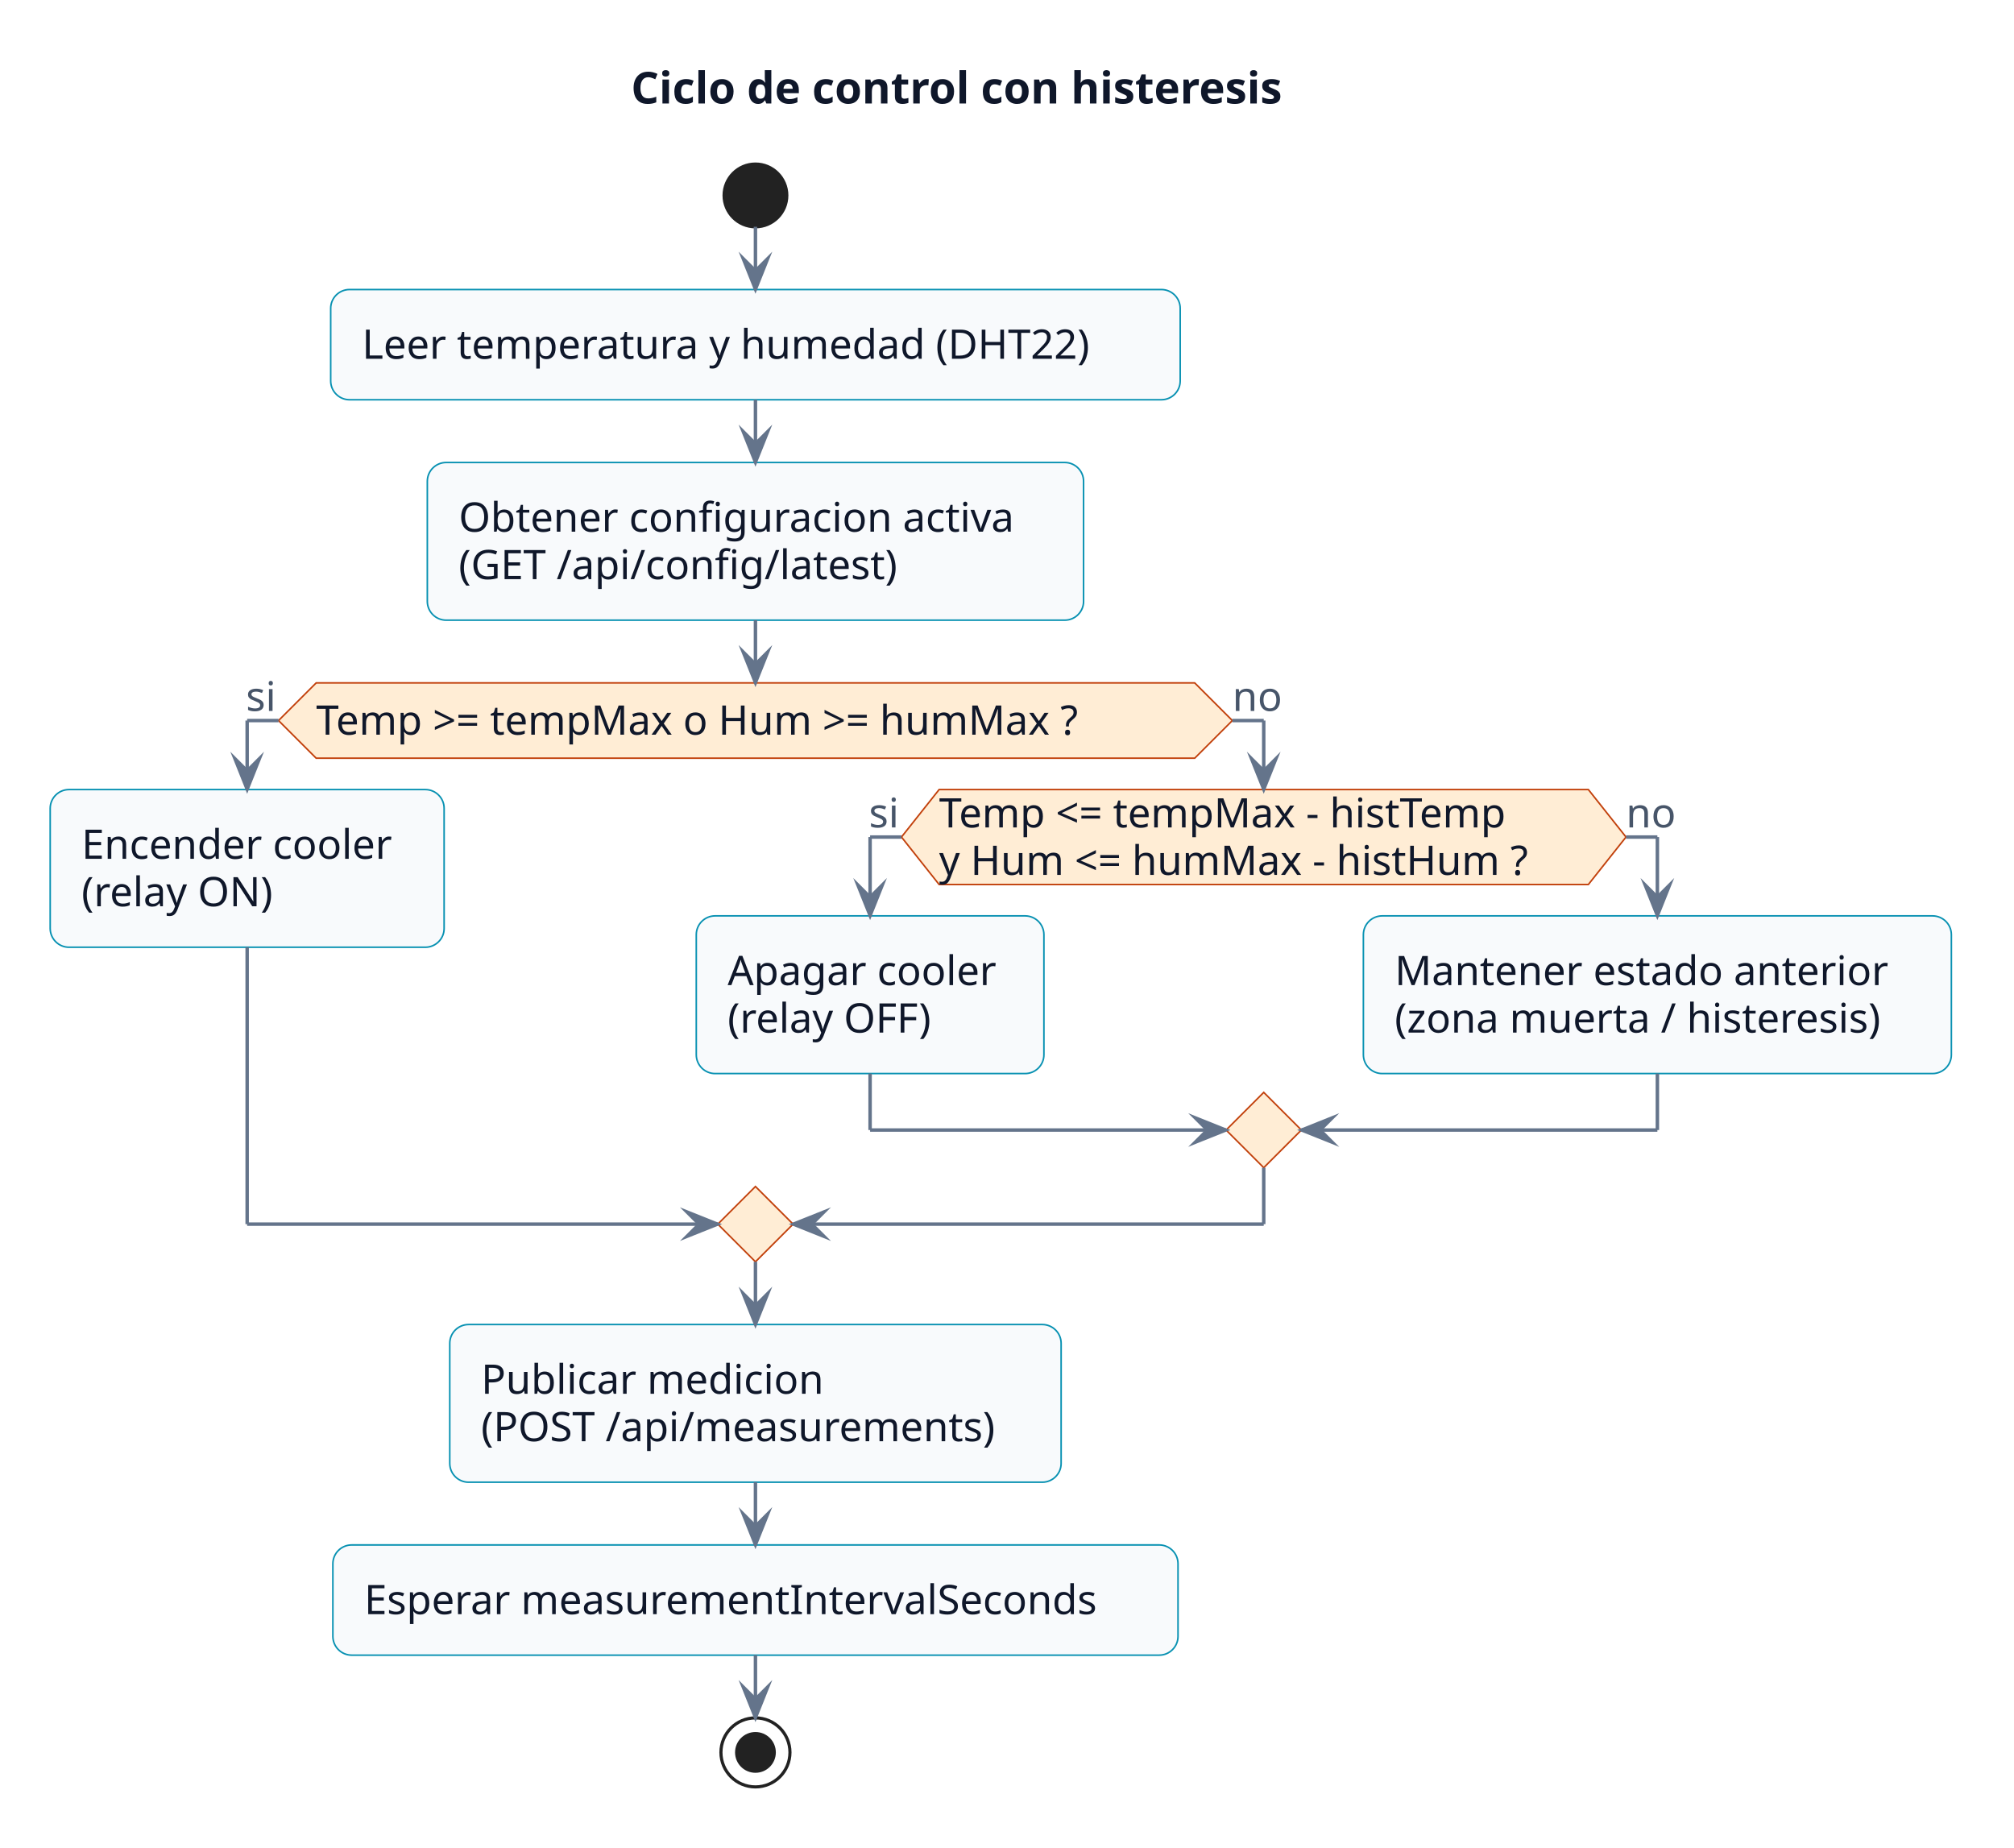
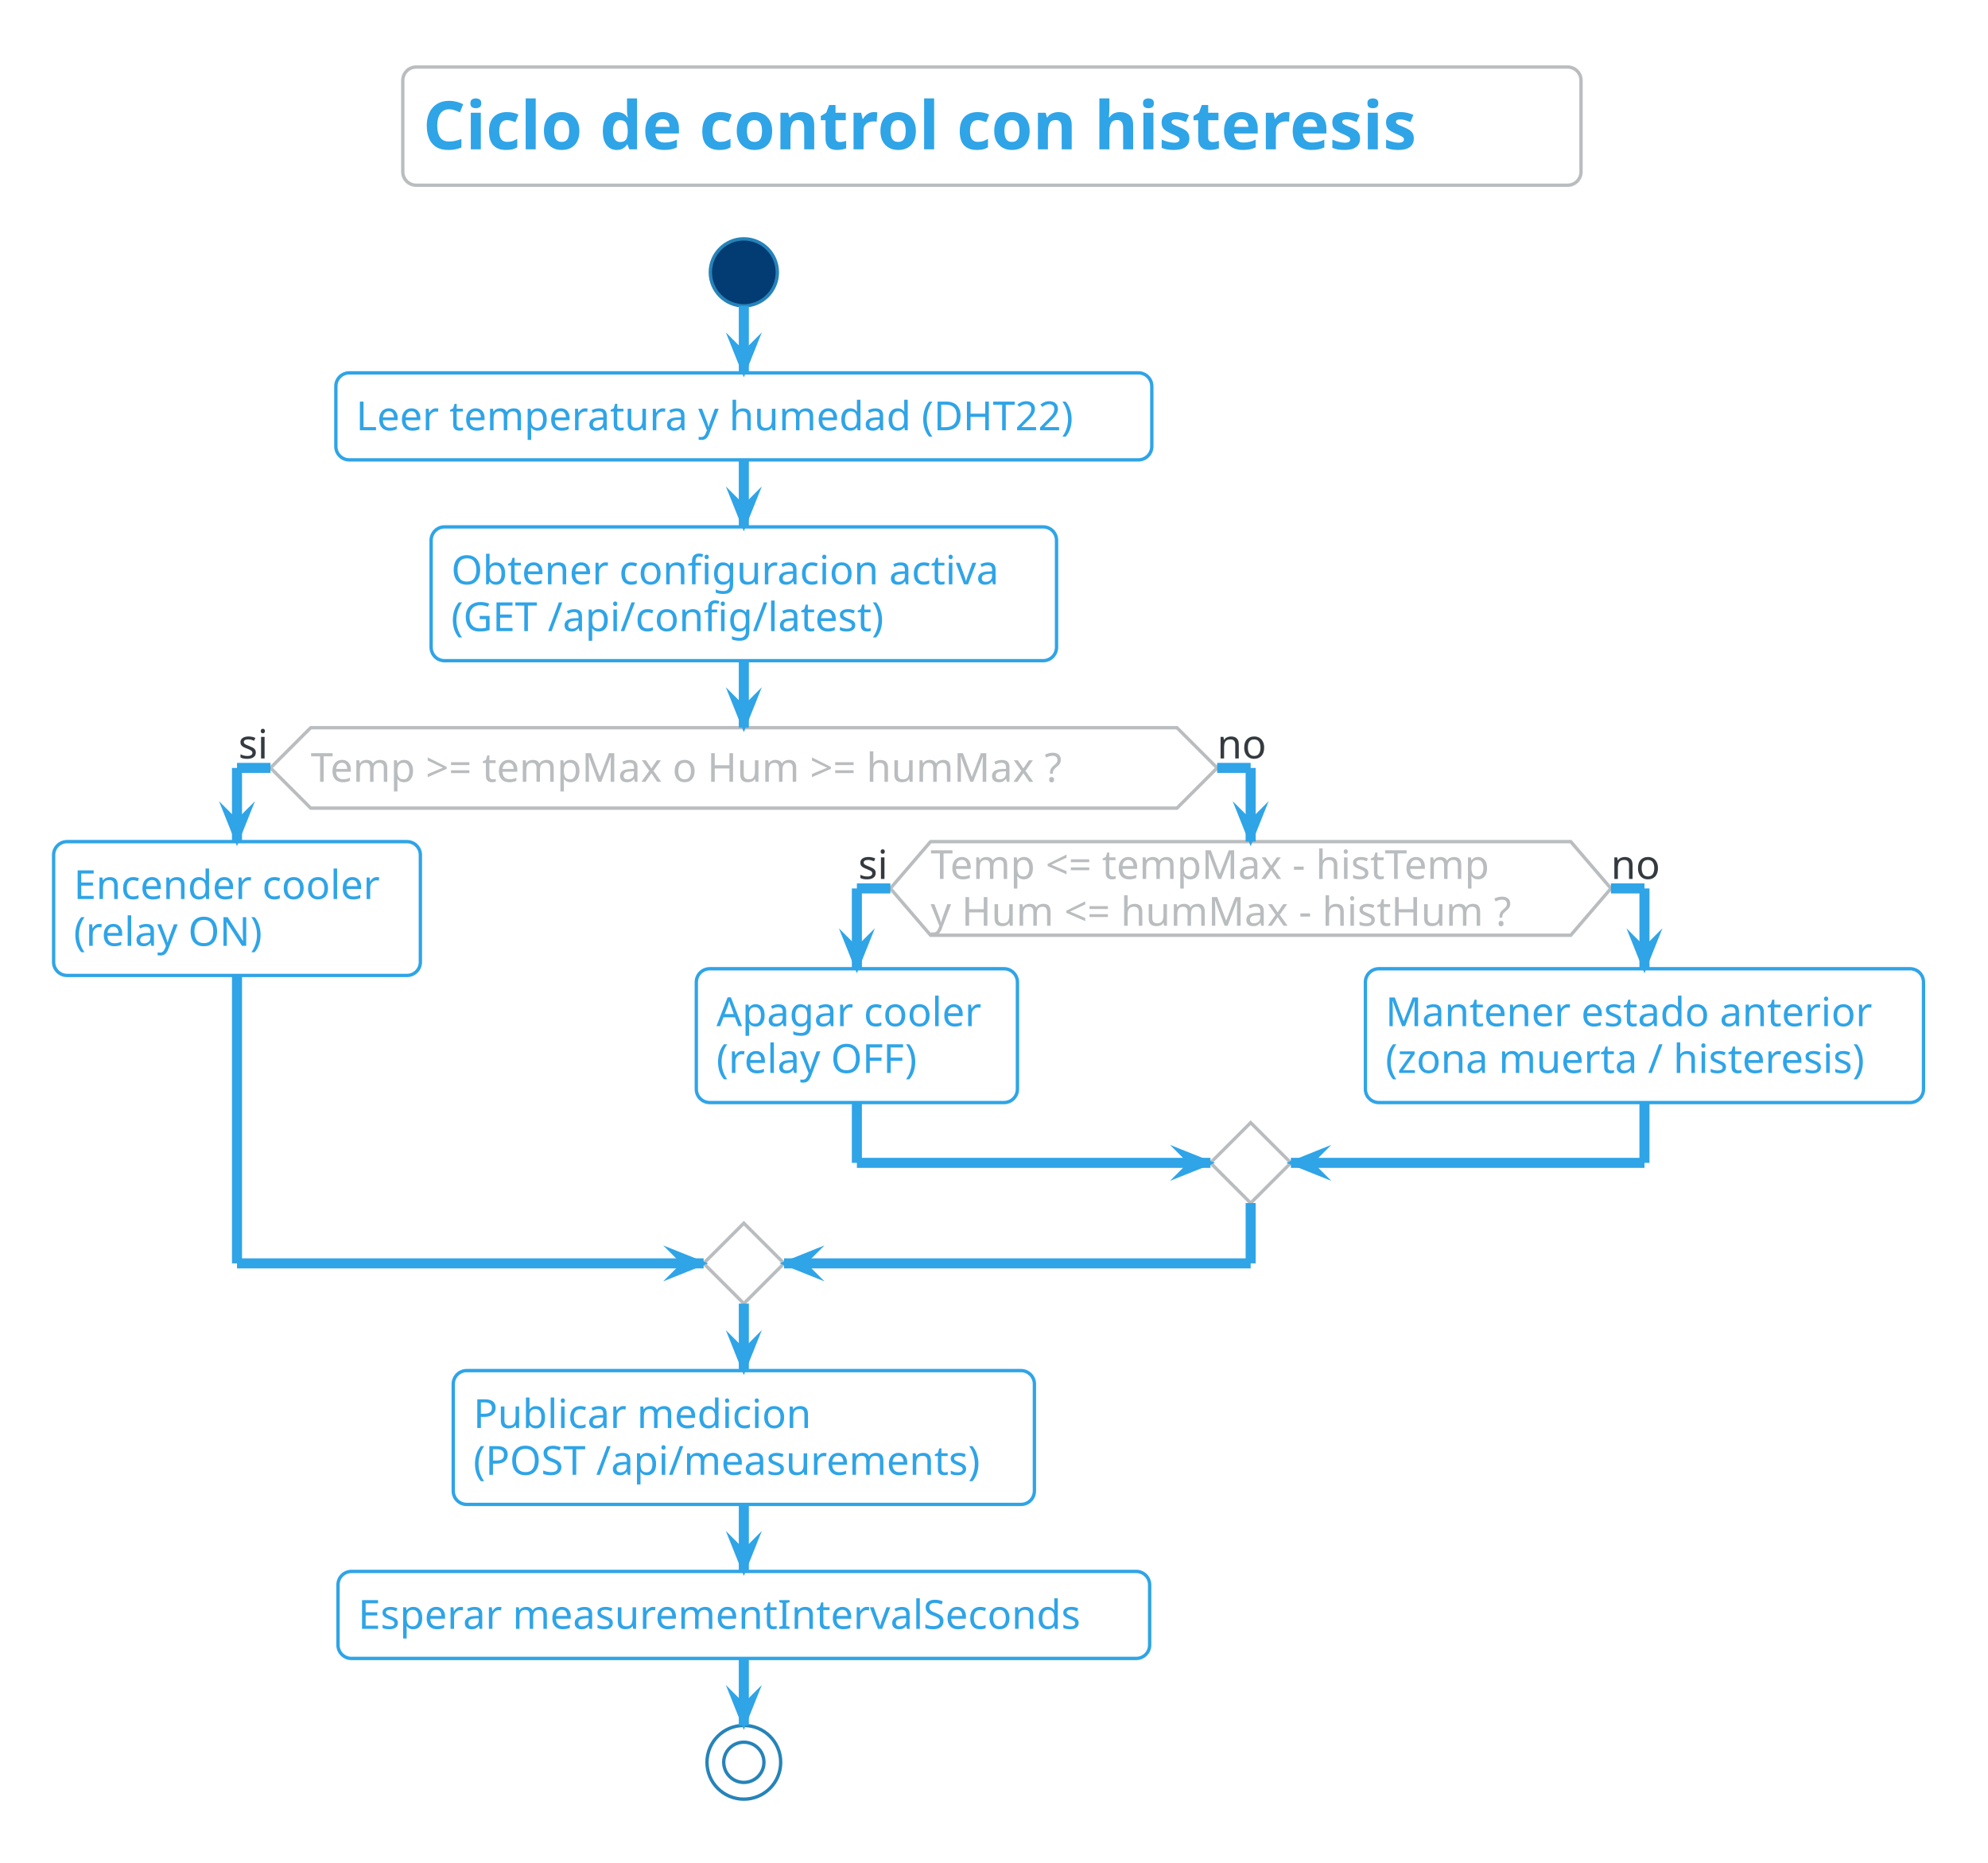
- <svg xmlns="http://www.w3.org/2000/svg" version="1.1" data-diagram-type="ACTIVITY" style="width:642px;height:589px;background:#FFFFFF;" width="642px" height="589px" viewBox="0 0 642 589" zoomAndPan="magnify" preserveAspectRatio="none" contentStyleType="text/css">
+ <svg xmlns="http://www.w3.org/2000/svg" version="1.1" data-diagram-type="ACTIVITY" style="width:618px;height:579px;background:#FFFFFF;" width="618.75px" height="579.167px" viewBox="0 0 618 579" zoomAndPan="magnify" preserveAspectRatio="none" contentStyleType="text/css">
  <defs />
  <g>
-     <g class="title" data-source-line="39">
-       <text x="201.151" y="32.995" fill="#0F172A" font-size="14" lengthAdjust="spacing" textLength="237.733" font-weight="700" font-family="sans-serif">Ciclo de control con histeresis</text>
+     <g class="title" data-source-line="5">
+       <rect x="125.215" y="20.833" width="366.27" height="36.751" fill="none" style="stroke:#BABDBF;stroke-width:1.042;" rx="4.167" ry="4.167" />
+       <text x="131.465" y="46.421" fill="#2FA4E7" font-size="20.833" lengthAdjust="spacing" textLength="353.77" font-weight="700" font-family="'Verdana'">Ciclo de control con histeresis</text>
    </g>
-     <ellipse cx="240.813" cy="62.297" rx="10" ry="10" fill="#222222" style="stroke:#222222;stroke-width:1;" />
-     <rect x="105.415" y="92.297" width="270.796" height="35.133" fill="#F8FAFC" style="stroke:#0891B2;stroke-width:0.5;" rx="6" ry="6" />
-     <text x="115.415" y="114.364" fill="#0F172A" font-size="13" lengthAdjust="spacing" textLength="250.796" font-family="sans-serif">Leer temperatura y humedad (DHT22)</text>
-     <rect x="136.217" y="147.43" width="209.192" height="50.266" fill="#F8FAFC" style="stroke:#0891B2;stroke-width:0.5;" rx="6" ry="6" />
-     <text x="146.217" y="169.497" fill="#0F172A" font-size="13" lengthAdjust="spacing" textLength="189.192" font-family="sans-serif">Obtener configuracion activa</text>
-     <text x="146.217" y="184.629" fill="#0F172A" font-size="13" lengthAdjust="spacing" textLength="149.798" font-family="sans-serif">(GET /api/config/latest)</text>
-     <polygon points="100.787,217.695,380.839,217.695,392.839,229.695,380.839,241.695,100.787,241.695,88.787,229.695,100.787,217.695" fill="#FFEDD5" style="stroke:#C2410C;stroke-width:0.5;stroke-linejoin:miter;stroke-miterlimit:10;" />
-     <text x="100.787" y="234.196" fill="#0F172A" font-size="13" lengthAdjust="spacing" textLength="280.052" font-family="sans-serif">Temp &gt;= tempMax  o  Hum &gt;= humMax ?</text>
-     <text x="78.402" y="226.629" fill="#475569" font-size="13" lengthAdjust="spacing" textLength="10.385" font-family="sans-serif">si</text>
-     <text x="392.839" y="226.629" fill="#475569" font-size="13" lengthAdjust="spacing" textLength="16.193" font-family="sans-serif">no</text>
-     <rect x="16" y="251.695" width="125.574" height="50.266" fill="#F8FAFC" style="stroke:#0891B2;stroke-width:0.5;" rx="6" ry="6" />
-     <text x="26" y="273.762" fill="#0F172A" font-size="13" lengthAdjust="spacing" textLength="105.574" font-family="sans-serif">Encender cooler</text>
-     <text x="26" y="288.895" fill="#0F172A" font-size="13" lengthAdjust="spacing" textLength="66.847" font-family="sans-serif">(relay ON)</text>
-     <polygon points="299.36,251.695,506.319,251.695,518.319,266.828,506.319,281.961,299.36,281.961,287.36,266.828,299.36,251.695" fill="#FFEDD5" style="stroke:#C2410C;stroke-width:0.5;stroke-linejoin:miter;stroke-miterlimit:10;" />
-     <text x="299.36" y="263.762" fill="#0F172A" font-size="13" lengthAdjust="spacing" textLength="201.322" font-family="sans-serif">Temp &lt;= tempMax - histTemp</text>
-     <text x="299.36" y="278.895" fill="#0F172A" font-size="13" lengthAdjust="spacing" textLength="206.959" font-family="sans-serif">y Hum &lt;= humMax - histHum ?</text>
-     <text x="276.975" y="263.762" fill="#475569" font-size="13" lengthAdjust="spacing" textLength="10.385" font-family="sans-serif">si</text>
-     <text x="518.319" y="263.762" fill="#475569" font-size="13" lengthAdjust="spacing" textLength="16.193" font-family="sans-serif">no</text>
-     <rect x="221.952" y="291.961" width="110.816" height="50.266" fill="#F8FAFC" style="stroke:#0891B2;stroke-width:0.5;" rx="6" ry="6" />
-     <text x="231.952" y="314.028" fill="#0F172A" font-size="13" lengthAdjust="spacing" textLength="90.816" font-family="sans-serif">Apagar cooler</text>
-     <text x="231.952" y="329.161" fill="#0F172A" font-size="13" lengthAdjust="spacing" textLength="72.078" font-family="sans-serif">(relay OFF)</text>
-     <rect x="434.603" y="291.961" width="187.432" height="50.266" fill="#F8FAFC" style="stroke:#0891B2;stroke-width:0.5;" rx="6" ry="6" />
-     <text x="444.603" y="314.028" fill="#0F172A" font-size="13" lengthAdjust="spacing" textLength="165.959" font-family="sans-serif">Mantener estado anterior</text>
-     <text x="444.603" y="329.161" fill="#0F172A" font-size="13" lengthAdjust="spacing" textLength="167.432" font-family="sans-serif">(zona muerta / histeresis)</text>
-     <polygon points="402.839,348.227,414.839,360.227,402.839,372.227,390.839,360.227,402.839,348.227" fill="#FFEDD5" style="stroke:#C2410C;stroke-width:0.5;stroke-linejoin:miter;stroke-miterlimit:10;" />
-     <polygon points="240.813,378.227,252.813,390.227,240.813,402.227,228.813,390.227,240.813,378.227" fill="#FFEDD5" style="stroke:#C2410C;stroke-width:0.5;stroke-linejoin:miter;stroke-miterlimit:10;" />
-     <rect x="143.371" y="422.227" width="194.884" height="50.266" fill="#F8FAFC" style="stroke:#0891B2;stroke-width:0.5;" rx="6" ry="6" />
-     <text x="153.371" y="444.293" fill="#0F172A" font-size="13" lengthAdjust="spacing" textLength="115.623" font-family="sans-serif">Publicar medicion</text>
-     <text x="153.371" y="459.426" fill="#0F172A" font-size="13" lengthAdjust="spacing" textLength="174.884" font-family="sans-serif">(POST /api/measurements)</text>
-     <rect x="106.11" y="492.492" width="269.406" height="35.133" fill="#F8FAFC" style="stroke:#0891B2;stroke-width:0.5;" rx="6" ry="6" />
-     <text x="116.11" y="514.559" fill="#0F172A" font-size="13" lengthAdjust="spacing" textLength="249.406" font-family="sans-serif">Esperar measurementIntervalSeconds</text>
-     <ellipse cx="240.813" cy="558.625" rx="11" ry="11" fill="none" style="stroke:#222222;stroke-width:1;" />
-     <ellipse cx="240.813" cy="558.625" rx="6" ry="6" fill="#222222" style="stroke:#222222;stroke-width:1;" />
-     <line x1="240.813" y1="72.297" x2="240.813" y2="92.297" style="stroke:#64748B;stroke-width:1.1;" />
-     <polygon points="236.813,82.297,240.813,92.297,244.813,82.297,240.813,86.297" fill="#64748B" style="stroke:#64748B;stroke-width:1;stroke-linejoin:miter;stroke-miterlimit:10;" />
-     <line x1="240.813" y1="127.43" x2="240.813" y2="147.43" style="stroke:#64748B;stroke-width:1.1;" />
-     <polygon points="236.813,137.43,240.813,147.43,244.813,137.43,240.813,141.43" fill="#64748B" style="stroke:#64748B;stroke-width:1;stroke-linejoin:miter;stroke-miterlimit:10;" />
-     <line x1="287.36" y1="266.828" x2="277.36" y2="266.828" style="stroke:#64748B;stroke-width:1.1;" />
-     <line x1="277.36" y1="266.828" x2="277.36" y2="291.961" style="stroke:#64748B;stroke-width:1.1;" />
-     <polygon points="273.36,281.961,277.36,291.961,281.36,281.961,277.36,285.961" fill="#64748B" style="stroke:#64748B;stroke-width:1;stroke-linejoin:miter;stroke-miterlimit:10;" />
-     <line x1="518.319" y1="266.828" x2="528.319" y2="266.828" style="stroke:#64748B;stroke-width:1.1;" />
-     <line x1="528.319" y1="266.828" x2="528.319" y2="291.961" style="stroke:#64748B;stroke-width:1.1;" />
-     <polygon points="524.319,281.961,528.319,291.961,532.319,281.961,528.319,285.961" fill="#64748B" style="stroke:#64748B;stroke-width:1;stroke-linejoin:miter;stroke-miterlimit:10;" />
-     <line x1="277.36" y1="342.227" x2="277.36" y2="360.227" style="stroke:#64748B;stroke-width:1.1;" />
-     <line x1="277.36" y1="360.227" x2="390.839" y2="360.227" style="stroke:#64748B;stroke-width:1.1;" />
-     <polygon points="380.839,356.227,390.839,360.227,380.839,364.227,384.839,360.227" fill="#64748B" style="stroke:#64748B;stroke-width:1;stroke-linejoin:miter;stroke-miterlimit:10;" />
-     <line x1="528.319" y1="342.227" x2="528.319" y2="360.227" style="stroke:#64748B;stroke-width:1.1;" />
-     <line x1="528.319" y1="360.227" x2="414.839" y2="360.227" style="stroke:#64748B;stroke-width:1.1;" />
-     <polygon points="424.839,356.227,414.839,360.227,424.839,364.227,420.839,360.227" fill="#64748B" style="stroke:#64748B;stroke-width:1;stroke-linejoin:miter;stroke-miterlimit:10;" />
-     <line x1="88.787" y1="229.695" x2="78.787" y2="229.695" style="stroke:#64748B;stroke-width:1.1;" />
-     <line x1="78.787" y1="229.695" x2="78.787" y2="251.695" style="stroke:#64748B;stroke-width:1.1;" />
-     <polygon points="74.787,241.695,78.787,251.695,82.787,241.695,78.787,245.695" fill="#64748B" style="stroke:#64748B;stroke-width:1;stroke-linejoin:miter;stroke-miterlimit:10;" />
-     <line x1="392.839" y1="229.695" x2="402.839" y2="229.695" style="stroke:#64748B;stroke-width:1.1;" />
-     <line x1="402.839" y1="229.695" x2="402.839" y2="251.695" style="stroke:#64748B;stroke-width:1.1;" />
-     <polygon points="398.839,241.695,402.839,251.695,406.839,241.695,402.839,245.695" fill="#64748B" style="stroke:#64748B;stroke-width:1;stroke-linejoin:miter;stroke-miterlimit:10;" />
-     <line x1="78.787" y1="301.961" x2="78.787" y2="390.227" style="stroke:#64748B;stroke-width:1.1;" />
-     <line x1="78.787" y1="390.227" x2="228.813" y2="390.227" style="stroke:#64748B;stroke-width:1.1;" />
-     <polygon points="218.813,386.227,228.813,390.227,218.813,394.227,222.813,390.227" fill="#64748B" style="stroke:#64748B;stroke-width:1;stroke-linejoin:miter;stroke-miterlimit:10;" />
-     <line x1="402.839" y1="372.227" x2="402.839" y2="390.227" style="stroke:#64748B;stroke-width:1.1;" />
-     <line x1="402.839" y1="390.227" x2="252.813" y2="390.227" style="stroke:#64748B;stroke-width:1.1;" />
-     <polygon points="262.813,386.227,252.813,390.227,262.813,394.227,258.813,390.227" fill="#64748B" style="stroke:#64748B;stroke-width:1;stroke-linejoin:miter;stroke-miterlimit:10;" />
-     <line x1="240.813" y1="197.695" x2="240.813" y2="217.695" style="stroke:#64748B;stroke-width:1.1;" />
-     <polygon points="236.813,207.695,240.813,217.695,244.813,207.695,240.813,211.695" fill="#64748B" style="stroke:#64748B;stroke-width:1;stroke-linejoin:miter;stroke-miterlimit:10;" />
-     <line x1="240.813" y1="402.227" x2="240.813" y2="422.227" style="stroke:#64748B;stroke-width:1.1;" />
-     <polygon points="236.813,412.227,240.813,422.227,244.813,412.227,240.813,416.227" fill="#64748B" style="stroke:#64748B;stroke-width:1;stroke-linejoin:miter;stroke-miterlimit:10;" />
-     <line x1="240.813" y1="472.492" x2="240.813" y2="492.492" style="stroke:#64748B;stroke-width:1.1;" />
-     <polygon points="236.813,482.492,240.813,492.492,244.813,482.492,240.813,486.492" fill="#64748B" style="stroke:#64748B;stroke-width:1;stroke-linejoin:miter;stroke-miterlimit:10;" />
-     <line x1="240.813" y1="527.625" x2="240.813" y2="547.625" style="stroke:#64748B;stroke-width:1.1;" />
-     <polygon points="236.813,537.625,240.813,547.625,244.813,537.625,240.813,541.625" fill="#64748B" style="stroke:#64748B;stroke-width:1;stroke-linejoin:miter;stroke-miterlimit:10;" />
+     <ellipse cx="231.231" cy="84.668" rx="10.417" ry="10.417" fill="#033C73" style="stroke:#2683B9;stroke-width:1.042;" />
+     <rect x="104.406" y="115.918" width="253.65" height="27.051" fill="none" style="stroke:#2FA4E7;stroke-width:1.042;" rx="4.167" ry="4.167" />
+     <text x="110.656" y="133.771" fill="#2FA4E7" font-size="12.5" lengthAdjust="spacing" textLength="241.15" font-family="'Verdana'">Leer temperatura y humedad (DHT22)</text>
+     <rect x="134.023" y="163.802" width="194.415" height="41.602" fill="none" style="stroke:#2FA4E7;stroke-width:1.042;" rx="4.167" ry="4.167" />
+     <text x="140.273" y="181.655" fill="#2FA4E7" font-size="12.5" lengthAdjust="spacing" textLength="181.915" font-family="'Verdana'">Obtener configuracion activa</text>
+     <text x="140.273" y="196.206" fill="#2FA4E7" font-size="12.5" lengthAdjust="spacing" textLength="144.037" font-family="'Verdana'">(GET /api/config/latest)</text>
+     <polygon points="96.59,226.237,365.871,226.237,378.371,238.737,365.871,251.237,96.59,251.237,84.09,238.737,96.59,226.237" fill="none" style="stroke:#BABDBF;stroke-width:1.042;stroke-linejoin:miter;stroke-miterlimit:10;" />
+     <text x="96.59" y="243.064" fill="#BABDBF" font-size="12.5" lengthAdjust="spacing" textLength="269.281" font-family="'Verdana'">Temp &gt;= tempMax  o  Hum &gt;= humMax ?</text>
+     <text x="74.105" y="235.789" fill="#343A40" font-size="12.5" lengthAdjust="spacing" textLength="9.985" font-family="'Verdana'">si</text>
+     <text x="378.371" y="235.789" fill="#343A40" font-size="12.5" lengthAdjust="spacing" textLength="15.57" font-family="'Verdana'">no</text>
+     <rect x="16.667" y="261.654" width="114.014" height="41.602" fill="none" style="stroke:#2FA4E7;stroke-width:1.042;" rx="4.167" ry="4.167" />
+     <text x="22.917" y="279.506" fill="#2FA4E7" font-size="12.5" lengthAdjust="spacing" textLength="101.514" font-family="'Verdana'">Encender cooler</text>
+     <text x="22.917" y="294.057" fill="#2FA4E7" font-size="12.5" lengthAdjust="spacing" textLength="64.276" font-family="'Verdana'">(relay ON)</text>
+     <polygon points="289.288,261.654,488.287,261.654,500.787,276.204,488.287,290.755,289.288,290.755,276.788,276.204,289.288,261.654" fill="none" style="stroke:#BABDBF;stroke-width:1.042;stroke-linejoin:miter;stroke-miterlimit:10;" />
+     <text x="289.288" y="273.256" fill="#BABDBF" font-size="12.5" lengthAdjust="spacing" textLength="193.579" font-family="'Verdana'">Temp &lt;= tempMax - histTemp</text>
+     <text x="289.288" y="287.807" fill="#BABDBF" font-size="12.5" lengthAdjust="spacing" textLength="198.999" font-family="'Verdana'">y Hum &lt;= humMax - histHum ?</text>
+     <text x="266.803" y="273.256" fill="#343A40" font-size="12.5" lengthAdjust="spacing" textLength="9.985" font-family="'Verdana'">si</text>
+     <text x="500.787" y="273.256" fill="#343A40" font-size="12.5" lengthAdjust="spacing" textLength="15.57" font-family="'Verdana'">no</text>
+     <rect x="216.46" y="301.172" width="99.823" height="41.602" fill="none" style="stroke:#2FA4E7;stroke-width:1.042;" rx="4.167" ry="4.167" />
+     <text x="222.71" y="319.025" fill="#2FA4E7" font-size="12.5" lengthAdjust="spacing" textLength="87.323" font-family="'Verdana'">Apagar cooler</text>
+     <text x="222.71" y="333.575" fill="#2FA4E7" font-size="12.5" lengthAdjust="spacing" textLength="69.305" font-family="'Verdana'">(relay OFF)</text>
+     <rect x="424.458" y="301.172" width="173.492" height="41.602" fill="none" style="stroke:#2FA4E7;stroke-width:1.042;" rx="4.167" ry="4.167" />
+     <text x="430.708" y="319.025" fill="#2FA4E7" font-size="12.5" lengthAdjust="spacing" textLength="159.576" font-family="'Verdana'">Mantener estado anterior</text>
+     <text x="430.708" y="333.575" fill="#2FA4E7" font-size="12.5" lengthAdjust="spacing" textLength="160.992" font-family="'Verdana'">(zona muerta / histeresis)</text>
+     <polygon points="388.788,349.023,401.288,361.523,388.788,374.023,376.288,361.523,388.788,349.023" fill="none" style="stroke:#BABDBF;stroke-width:1.042;stroke-linejoin:miter;stroke-miterlimit:10;" />
+     <polygon points="231.231,380.273,243.731,392.773,231.231,405.273,218.731,392.773,231.231,380.273" fill="none" style="stroke:#BABDBF;stroke-width:1.042;stroke-linejoin:miter;stroke-miterlimit:10;" />
+     <rect x="140.902" y="426.107" width="180.658" height="41.602" fill="none" style="stroke:#2FA4E7;stroke-width:1.042;" rx="4.167" ry="4.167" />
+     <text x="147.152" y="443.96" fill="#2FA4E7" font-size="12.5" lengthAdjust="spacing" textLength="111.175" font-family="'Verdana'">Publicar medicion</text>
+     <text x="147.152" y="458.51" fill="#2FA4E7" font-size="12.5" lengthAdjust="spacing" textLength="168.158" font-family="'Verdana'">(POST /api/measurements)</text>
+     <rect x="105.074" y="488.542" width="252.313" height="27.051" fill="none" style="stroke:#2FA4E7;stroke-width:1.042;" rx="4.167" ry="4.167" />
+     <text x="111.324" y="506.394" fill="#2FA4E7" font-size="12.5" lengthAdjust="spacing" textLength="239.813" font-family="'Verdana'">Esperar measurementIntervalSeconds</text>
+     <ellipse cx="231.231" cy="547.884" rx="11.458" ry="11.458" fill="none" style="stroke:#2683B9;stroke-width:1.042;" />
+     <ellipse cx="231.231" cy="547.884" rx="6.25" ry="6.25" fill="none" style="stroke:#2683B9;stroke-width:1.042;" />
+     <line x1="231.231" y1="95.085" x2="231.231" y2="115.918" style="stroke:#2FA4E7;stroke-width:3.125;" />
+     <polygon points="227.064,105.501,231.231,115.918,235.397,105.501,231.231,109.668" fill="#2FA4E7" style="stroke:#2FA4E7;stroke-width:1.042;stroke-linejoin:miter;stroke-miterlimit:10;" />
+     <line x1="231.231" y1="142.969" x2="231.231" y2="163.802" style="stroke:#2FA4E7;stroke-width:3.125;" />
+     <polygon points="227.064,153.385,231.231,163.802,235.397,153.385,231.231,157.552" fill="#2FA4E7" style="stroke:#2FA4E7;stroke-width:1.042;stroke-linejoin:miter;stroke-miterlimit:10;" />
+     <line x1="276.788" y1="276.204" x2="266.372" y2="276.204" style="stroke:#2FA4E7;stroke-width:3.125;" />
+     <line x1="266.372" y1="276.204" x2="266.372" y2="301.172" style="stroke:#2FA4E7;stroke-width:3.125;" />
+     <polygon points="262.205,290.755,266.372,301.172,270.538,290.755,266.372,294.922" fill="#2FA4E7" style="stroke:#2FA4E7;stroke-width:1.042;stroke-linejoin:miter;stroke-miterlimit:10;" />
+     <line x1="500.787" y1="276.204" x2="511.204" y2="276.204" style="stroke:#2FA4E7;stroke-width:3.125;" />
+     <line x1="511.204" y1="276.204" x2="511.204" y2="301.172" style="stroke:#2FA4E7;stroke-width:3.125;" />
+     <polygon points="507.037,290.755,511.204,301.172,515.371,290.755,511.204,294.922" fill="#2FA4E7" style="stroke:#2FA4E7;stroke-width:1.042;stroke-linejoin:miter;stroke-miterlimit:10;" />
+     <line x1="266.372" y1="342.773" x2="266.372" y2="361.523" style="stroke:#2FA4E7;stroke-width:3.125;" />
+     <line x1="266.372" y1="361.523" x2="376.288" y2="361.523" style="stroke:#2FA4E7;stroke-width:3.125;" />
+     <polygon points="365.871,357.357,376.288,361.523,365.871,365.69,370.038,361.523" fill="#2FA4E7" style="stroke:#2FA4E7;stroke-width:1.042;stroke-linejoin:miter;stroke-miterlimit:10;" />
+     <line x1="511.204" y1="342.773" x2="511.204" y2="361.523" style="stroke:#2FA4E7;stroke-width:3.125;" />
+     <line x1="511.204" y1="361.523" x2="401.288" y2="361.523" style="stroke:#2FA4E7;stroke-width:3.125;" />
+     <polygon points="411.704,357.357,401.288,361.523,411.704,365.69,407.538,361.523" fill="#2FA4E7" style="stroke:#2FA4E7;stroke-width:1.042;stroke-linejoin:miter;stroke-miterlimit:10;" />
+     <line x1="84.09" y1="238.737" x2="73.674" y2="238.737" style="stroke:#2FA4E7;stroke-width:3.125;" />
+     <line x1="73.674" y1="238.737" x2="73.674" y2="261.654" style="stroke:#2FA4E7;stroke-width:3.125;" />
+     <polygon points="69.507,251.237,73.674,261.654,77.84,251.237,73.674,255.404" fill="#2FA4E7" style="stroke:#2FA4E7;stroke-width:1.042;stroke-linejoin:miter;stroke-miterlimit:10;" />
+     <line x1="378.371" y1="238.737" x2="388.788" y2="238.737" style="stroke:#2FA4E7;stroke-width:3.125;" />
+     <line x1="388.788" y1="238.737" x2="388.788" y2="261.654" style="stroke:#2FA4E7;stroke-width:3.125;" />
+     <polygon points="384.621,251.237,388.788,261.654,392.954,251.237,388.788,255.404" fill="#2FA4E7" style="stroke:#2FA4E7;stroke-width:1.042;stroke-linejoin:miter;stroke-miterlimit:10;" />
+     <line x1="73.674" y1="303.255" x2="73.674" y2="392.773" style="stroke:#2FA4E7;stroke-width:3.125;" />
+     <line x1="73.674" y1="392.773" x2="218.731" y2="392.773" style="stroke:#2FA4E7;stroke-width:3.125;" />
+     <polygon points="208.314,388.607,218.731,392.773,208.314,396.94,212.481,392.773" fill="#2FA4E7" style="stroke:#2FA4E7;stroke-width:1.042;stroke-linejoin:miter;stroke-miterlimit:10;" />
+     <line x1="388.788" y1="374.023" x2="388.788" y2="392.773" style="stroke:#2FA4E7;stroke-width:3.125;" />
+     <line x1="388.788" y1="392.773" x2="243.731" y2="392.773" style="stroke:#2FA4E7;stroke-width:3.125;" />
+     <polygon points="254.147,388.607,243.731,392.773,254.147,396.94,249.981,392.773" fill="#2FA4E7" style="stroke:#2FA4E7;stroke-width:1.042;stroke-linejoin:miter;stroke-miterlimit:10;" />
+     <line x1="231.231" y1="205.404" x2="231.231" y2="226.237" style="stroke:#2FA4E7;stroke-width:3.125;" />
+     <polygon points="227.064,215.82,231.231,226.237,235.397,215.82,231.231,219.987" fill="#2FA4E7" style="stroke:#2FA4E7;stroke-width:1.042;stroke-linejoin:miter;stroke-miterlimit:10;" />
+     <line x1="231.231" y1="405.273" x2="231.231" y2="426.107" style="stroke:#2FA4E7;stroke-width:3.125;" />
+     <polygon points="227.064,415.69,231.231,426.107,235.397,415.69,231.231,419.857" fill="#2FA4E7" style="stroke:#2FA4E7;stroke-width:1.042;stroke-linejoin:miter;stroke-miterlimit:10;" />
+     <line x1="231.231" y1="467.708" x2="231.231" y2="488.542" style="stroke:#2FA4E7;stroke-width:3.125;" />
+     <polygon points="227.064,478.125,231.231,488.542,235.397,478.125,231.231,482.292" fill="#2FA4E7" style="stroke:#2FA4E7;stroke-width:1.042;stroke-linejoin:miter;stroke-miterlimit:10;" />
+     <line x1="231.231" y1="515.592" x2="231.231" y2="536.426" style="stroke:#2FA4E7;stroke-width:3.125;" />
+     <polygon points="227.064,526.009,231.231,536.426,235.397,526.009,231.231,530.176" fill="#2FA4E7" style="stroke:#2FA4E7;stroke-width:1.042;stroke-linejoin:miter;stroke-miterlimit:10;" />
  </g>
</svg>
